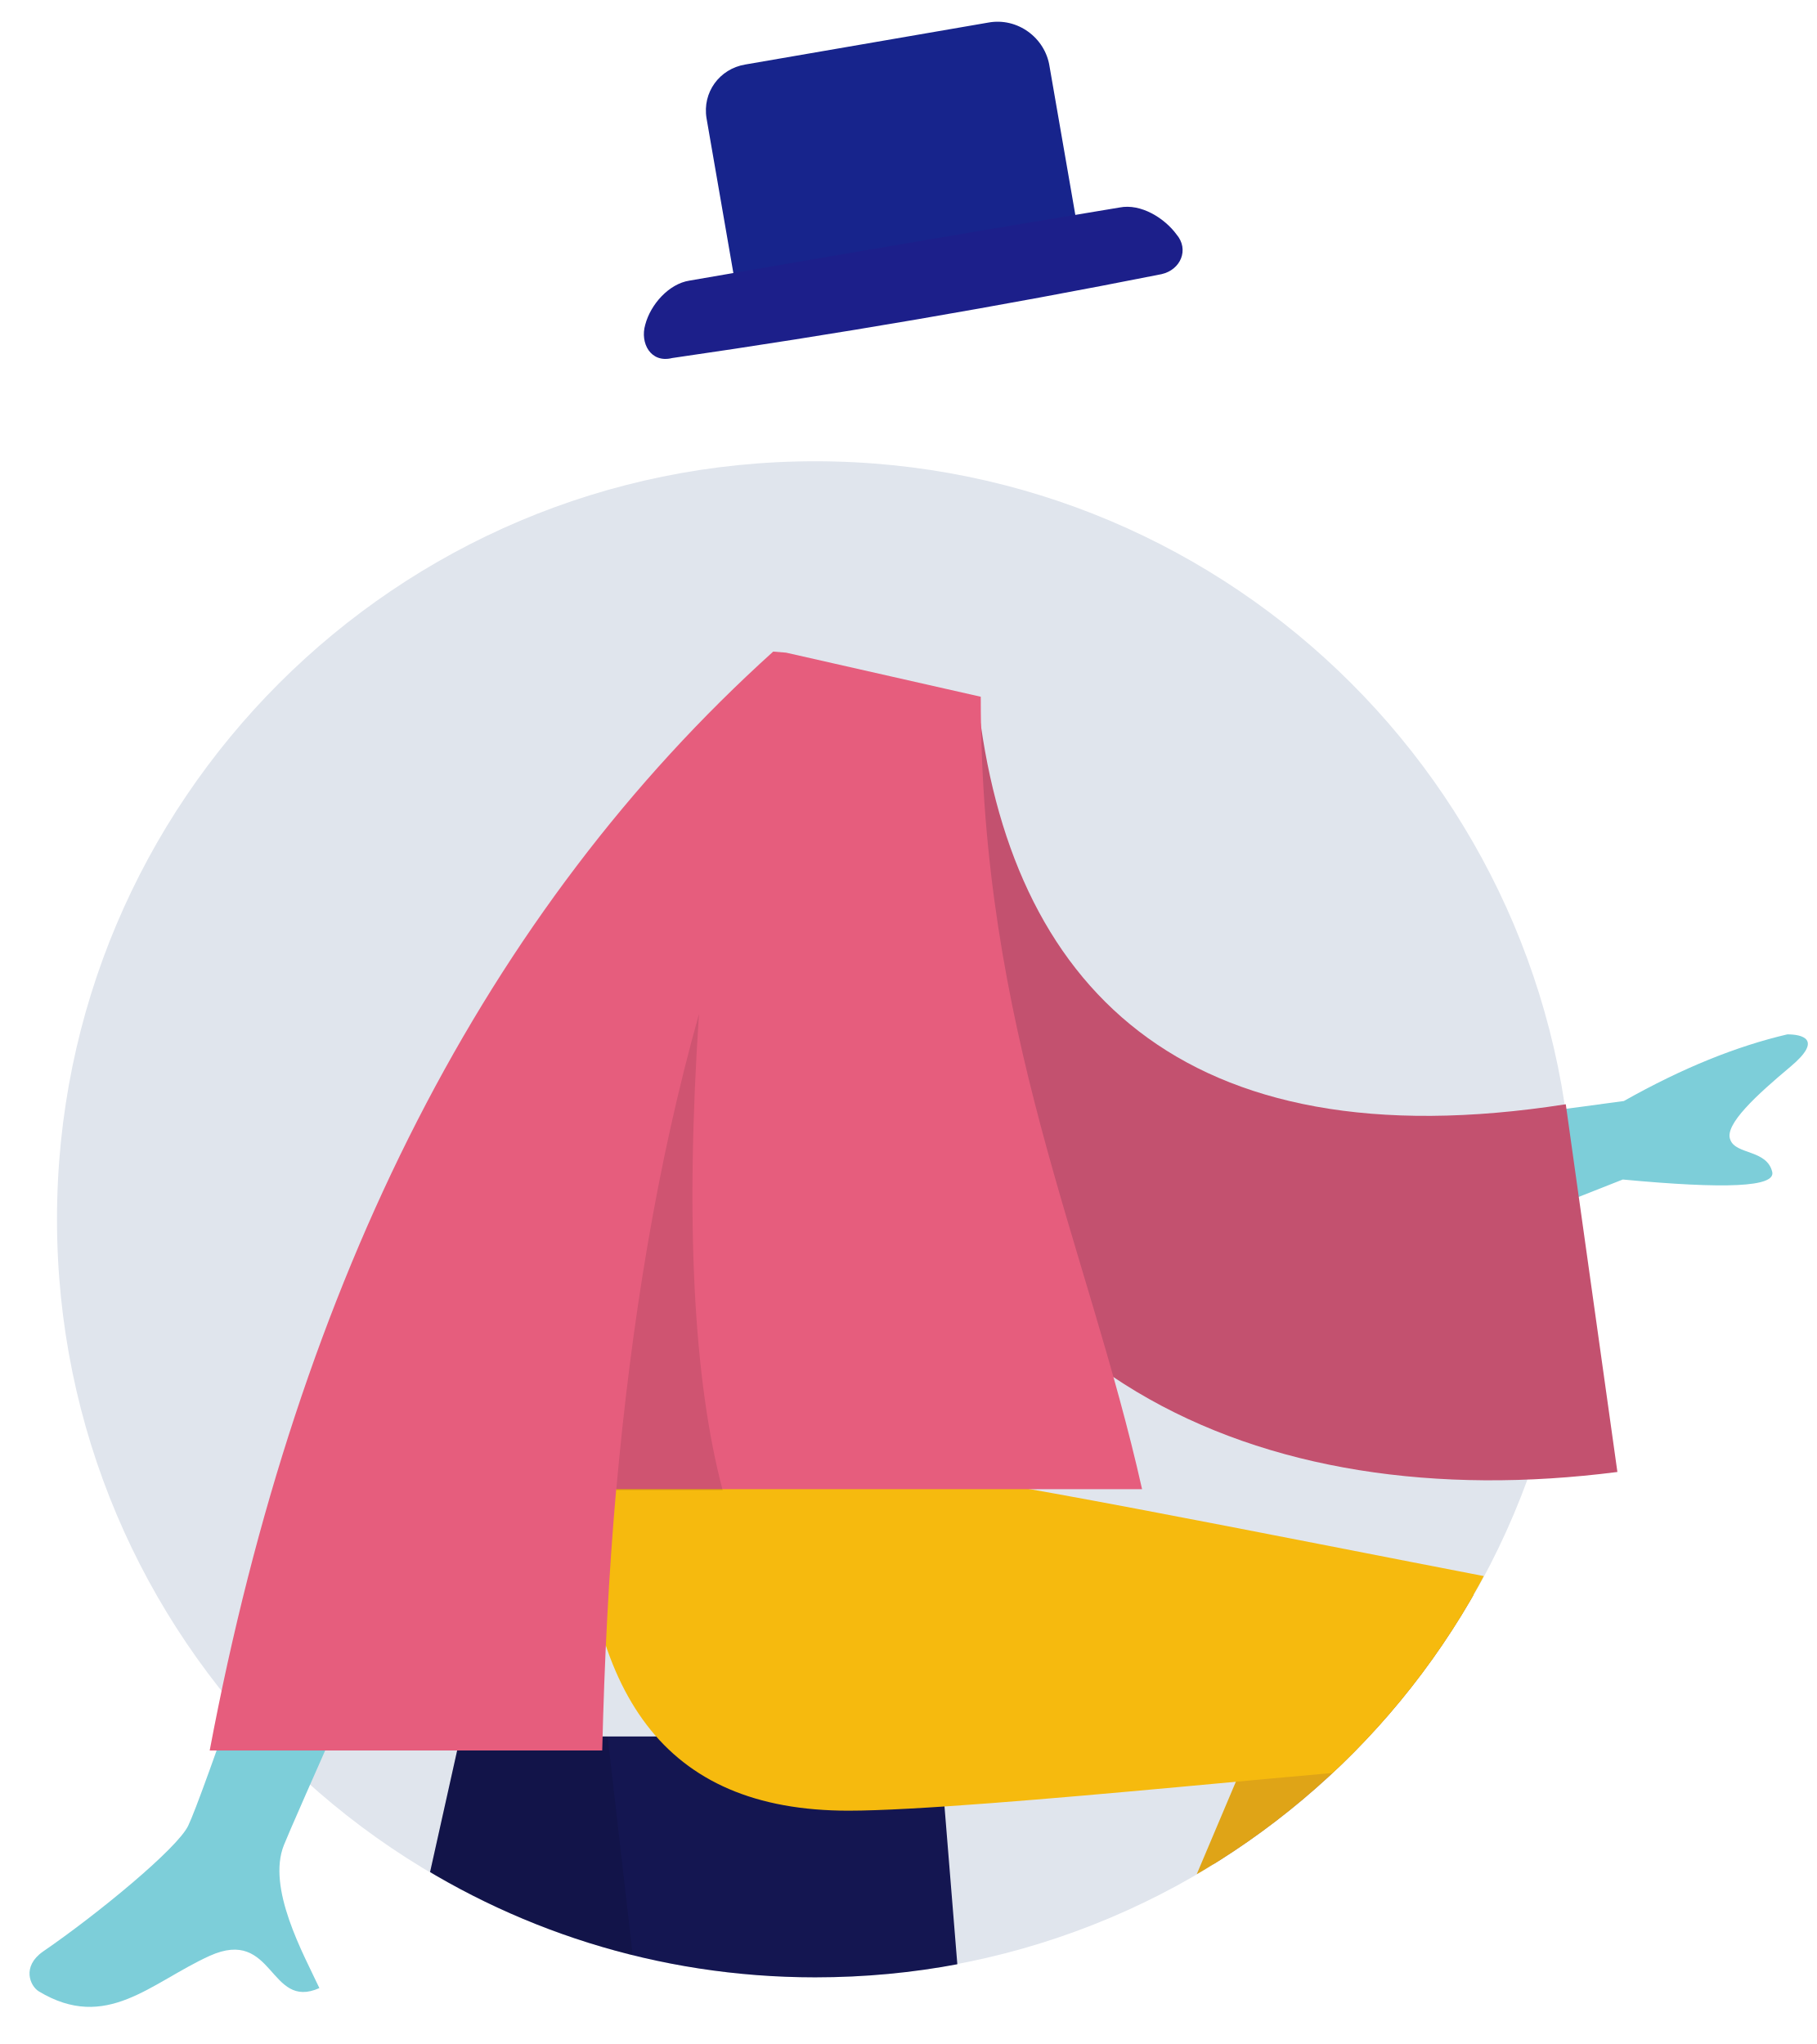
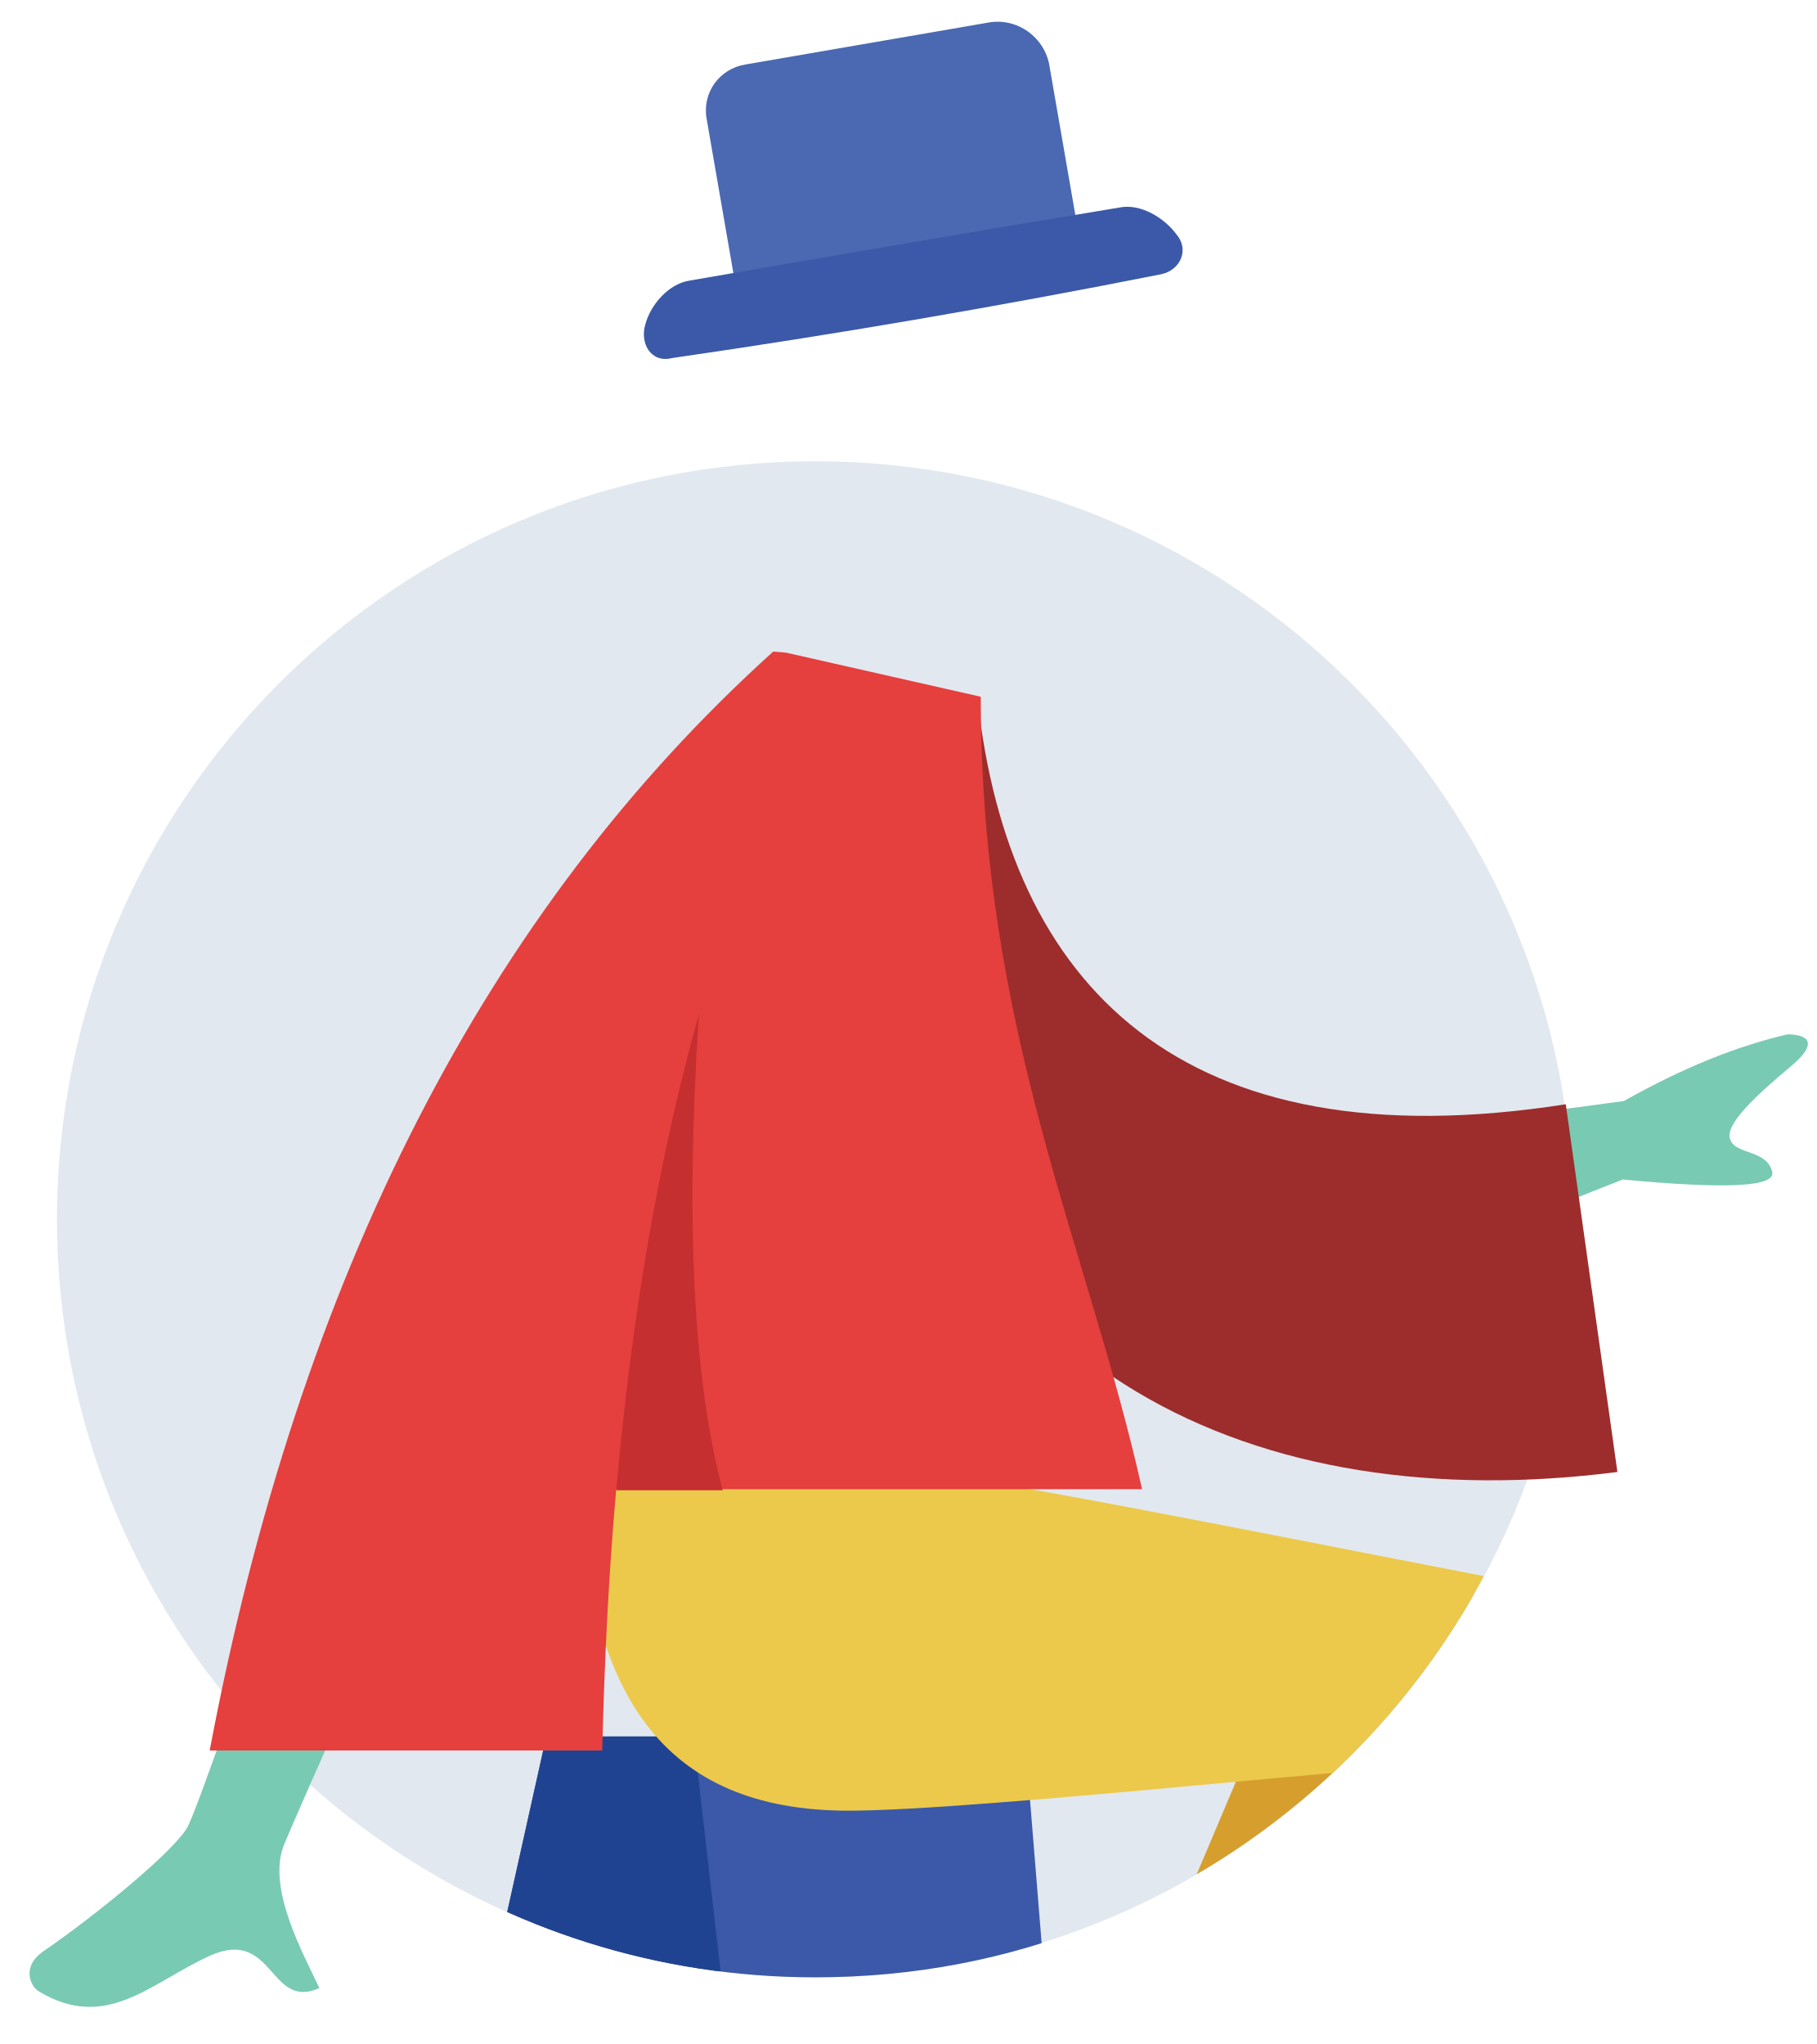
- <svg xmlns="http://www.w3.org/2000/svg" enable-background="new 0 0 168.9 190.1" viewBox="0 0 168.9 190.1">
-   <clipPath id="a">
-     <path d="m263.6 106.5c0-38.9-209.9-75.8-248.8-75.8s-43.5 164.3-43.5 203.2c0 19.4 37-26.8 58.4-45 5.4-4.6 2.7-19.7 6.5-17.2 11.3 7.7 24.9 12.2 39.6 12.2 9.2 0 17.9-1.7 25.9-4.9 16.3-6.5 29.6-18.8 37.3-34.4.9-1.7 23.6-4.5 24.3-6.3 3.1-8.1 100.3-22.7 100.3-31.8z" />
+ <svg xmlns="http://www.w3.org/2000/svg" xmlns:xlink="http://www.w3.org/1999/xlink" viewBox="0 0 168.9 190.1">
+   <circle cx="75.8" cy="113.4" r="70.5" fill-rule="evenodd" clip-rule="evenodd" fill="#e2e8ef" />
+   <defs>
+     <path id="a" d="M263.6 106.5c0-38.9-209.9-75.8-248.8-75.8S-28.7 195-28.7 233.9c0 19.4 37-26.8 58.4-45 5.4-4.6 2.7-19.7 6.5-17.2 11.3 7.7 24.9 12.2 39.6 12.2 9.2 0 17.9-1.7 25.9-4.9 16.3-6.5 29.6-18.8 37.3-34.4.9-1.7 23.6-4.5 24.3-6.3 3.1-8.1 100.3-22.7 100.3-31.8z" />
+   </defs>
+   <clipPath id="b">
+     <use xlink:href="#a" overflow="visible" />
  </clipPath>
-   <clipPath id="b">
-     <path d="m53.1-13.8h59.7v59.7h-59.7z" transform="matrix(.9857 -.1687 .1687 .9857 -1.5115 14.2215)" />
-   </clipPath>
-   <clipPath id="c">
-     <path d="m53.1-13.8h59.7v59.7h-59.7z" transform="matrix(.9857 -.1687 .1687 .9857 -1.5115 14.2215)" />
-   </clipPath>
-   <circle clip-rule="evenodd" cx="75.8" cy="113.4" fill="#e0e5ed" fill-rule="evenodd" r="70.5" />
-   <g clip-path="url(#a)" clip-rule="evenodd" fill-rule="evenodd">
-     <g transform="translate(65 42)">
-       <path d="m-22.2 119.5h44.5l5.8 71.4h-66.2z" fill="#141651" />
-       <path d="m-22.2 119.5h13.7l8.2 71.4h-37.8z" opacity=".1" />
-     </g>
-     <path d="m138 149.2c4.7-2.8 12.7.8 12.7 4.9 0 12.2-11.1 69.6-11.7 73.3-.6 3.6-6.8 4.6-7.2 0-.6-7.3-1.6-32.5-.6-44.2.4-4.8.9-9.4 1.4-13.5-5.8 10.5-14.9 25.6-27.1 45.3l-6.6-3c5.2-17.2 9.5-29.3 12.8-36.3 5.7-12.1 11.1-22.5 13.3-26.1 3.6-5.8 9.8-3.8 13-.4z" fill="#b18b67" />
-     <path d="m99.4 202.4 22.8-53.9c5.5-8.8 20.7 1.8 18.9 6.9-4.2 11.6-25.7 49-27 52.4z" fill="#dfa417" />
-     <path d="m-33.3 144.1c-.6 1.7-1 3-1 3.9 0 1 .2 2.6.5 4.5h32.5c.8-2.8.4-4.3-1.5-4.5-1.8-.2-3.3-.4-4.5-.6l-15.1-6.7c-.3-.1-.6 0-.8.3l-1 2.4c-1.7.8-3.1 1.2-4.1 1.2-.9 0-2-.3-3.5-1-.6-.4-1.3-.1-1.5.5z" fill="#e4e4e4" transform="matrix(.8660254 .5 -.5 .8660254 199.0862 100.4295)" />
-     <path d="m-111.6 98.5c-.6 1.7-1 3-1 3.9 0 1 .2 2.6.5 4.5h32.5c.8-2.8.4-4.3-1.5-4.5-1.8-.2-3.3-.4-4.5-.6l-15.1-6.7c-.3-.1-.6 0-.8.3l-1 2.4c-1.7.8-3.1 1.2-4.1 1.2-.9 0-2-.3-3.5-1-.5-.4-1.2-.2-1.5.5 0-.1 0 0 0 0z" fill="#e4e4e4" transform="translate(242 126)" />
-     <path d="m152.3 158.3c0 15.3-7.3 51-7.3 54.4h-15.6c2.3-31.8 3.1-47.9 2.4-48.3-1-.5-40.9 4-52.9 4-17.3 0-24.4-10.9-25-31.1h34.2c7 .7 43.3 8.1 56.8 10.6 5.8 1.1 7.4 6.2 7.4 10.4z" fill="#f6ba0e" />
-     <path d="m123.5 106.1 27.5-3.7c5.5-3.1 10.5-5.1 15.2-6.2 1.3 0 3.4.4.3 3s-6.2 5.4-5.6 6.8c.5 1.4 3.4.9 3.9 3 .3 1.4-4.3 1.6-13.9.7l-22.3 8.8zm-86.2 6.4 15.2.1c-16.7 37.6-25.4 57.2-26.1 59-1.6 4 1.8 10.1 3.3 13.3-4.7 2.1-4.2-5.7-10.2-3-5.5 2.5-9.6 7.1-15.9 3.3-.8-.5-1.6-2.3.4-3.7 5.1-3.5 12.5-9.6 13.5-11.7 1.3-2.7 7.9-21.9 19.8-57.3z" fill="#7dced9" />
-     <path d="m79 64.2 11.9.8c2.9 26.6 18.9 43.3 54.7 37.7l4.8 34.2c-33.5 4.3-62.8-9.1-68.8-45.3-1.6-9.5-2.8-19.3-2.6-27.4z" fill="#c3516f" />
-     <path d="m73.1 60.7 18.1 4.1c0 31.1 9.9 50.9 15 73.7h-48.9c-.7 7.9-1.1 16-1.3 24.3h-36.5c8.3-44 25.7-78.1 52.4-102.2z" fill="#e65d7d" />
-     <path d="m65 94.3c-1.3 19.4-.5 34.1 2.2 44.3h-9.9c1.4-15.6 3.8-30.4 7.7-44.3z" opacity=".1" />
+   <g clip-path="url(#b)" fill-rule="evenodd" clip-rule="evenodd">
+     <path d="M50.8 161.5h44.5l5.8 71.4H34.9l15.9-71.4z" fill="#3b59a8" />
+     <path d="M50.8 161.5h13.7l8.2 71.4H34.9l15.9-71.4z" fill="#204391" />
+     <path d="M99.4 202.4l22.8-53.9c5.5-8.8 20.7 1.8 18.9 6.9-4.2 11.6-25.7 49-27 52.4l-14.7-5.4z" fill="#d69f2d" />
+     <path d="M152.3 158.3c0 15.3-7.3 51-7.3 54.4h-15.6c2.3-31.8 3.1-47.9 2.4-48.3-1-.5-40.9 4-52.9 4-17.3 0-24.4-10.9-25-31.1h34.2c7 .7 43.3 8.1 56.8 10.6 5.8 1.1 7.4 6.2 7.4 10.4z" fill="#ecc94b" />
+     <path d="M123.5 106.1l27.5-3.7c5.5-3.1 10.5-5.1 15.2-6.2 1.3 0 3.4.4.3 3s-6.2 5.4-5.6 6.8c.5 1.4 3.4.9 3.9 3 .3 1.4-4.3 1.6-13.9.7l-22.3 8.8-5.1-12.4zm-86.2 6.4l15.2.1c-16.7 37.6-25.4 57.2-26.1 59-1.6 4 1.8 10.1 3.3 13.3-4.7 2.1-4.2-5.7-10.2-3-5.5 2.5-9.6 7.1-15.9 3.3-.8-.5-1.6-2.3.4-3.7 5.1-3.5 12.5-9.6 13.5-11.7 1.3-2.7 7.9-21.9 19.8-57.3z" fill="#79cab3" />
+     <path d="M79 64.2l11.9.8c2.9 26.6 18.9 43.3 54.7 37.7l4.8 34.2c-33.5 4.3-62.8-9.1-68.8-45.3-1.6-9.5-2.8-19.3-2.6-27.4z" fill="#9c2d2c" />
+     <path d="M73.1 60.7l18.1 4.1c0 31.1 9.9 50.9 15 73.7H57.3c-.7 7.9-1.1 16-1.3 24.3H19.5c8.3-44 25.7-78.1 52.4-102.2l1.2.1z" fill="#e53f3e" />
+     <path d="M65 94.3c-1.3 19.4-.5 34.1 2.2 44.3h-9.9c1.4-15.6 3.8-30.4 7.7-44.3z" fill="#c52f30" />
  </g>
-   <g clip-path="url(#b)">
-     <path clip-path="url(#c)" d="m97.9 23.7-26.5 4.5c-1.4.2-2.8-.7-3.1-2.2l-2.6-15c-.4-2.4 1.2-4.6 3.6-5l22.6-3.9c2.7-.5 5.3 1.4 5.7 4.1l2.5 14.4c.2 1.4-.7 2.8-2.2 3.1" fill="#17248c" />
-     <path clip-path="url(#c)" d="m108 25.5c-15.1 3-30.3 5.6-45.5 7.8-2 .5-3-1.4-2.5-3.1.5-1.9 2.2-3.8 4.1-4.1 13.3-2.3 26.7-4.6 40-6.8 2-.4 4.2 1 5.3 2.5 1.2 1.4.4 3.3-1.4 3.7" fill="#1c1f8a" />
-   </g>
+   <path d="M97.9 23.7l-26.5 4.5c-1.4.2-2.8-.7-3.1-2.2l-2.6-15c-.4-2.4 1.2-4.6 3.6-5l22.6-3.9c2.7-.5 5.3 1.4 5.7 4.1l2.5 14.4c.2 1.4-.7 2.8-2.2 3.1" fill="#4a69b2" />
+   <path d="M108 25.5c-15.1 3-30.3 5.6-45.5 7.8-2 .5-3-1.4-2.5-3.1.5-1.9 2.2-3.8 4.1-4.1 13.3-2.3 26.7-4.6 40-6.8 2-.4 4.2 1 5.3 2.5 1.2 1.4.4 3.3-1.4 3.7" fill="#3b59a8" />
</svg>
